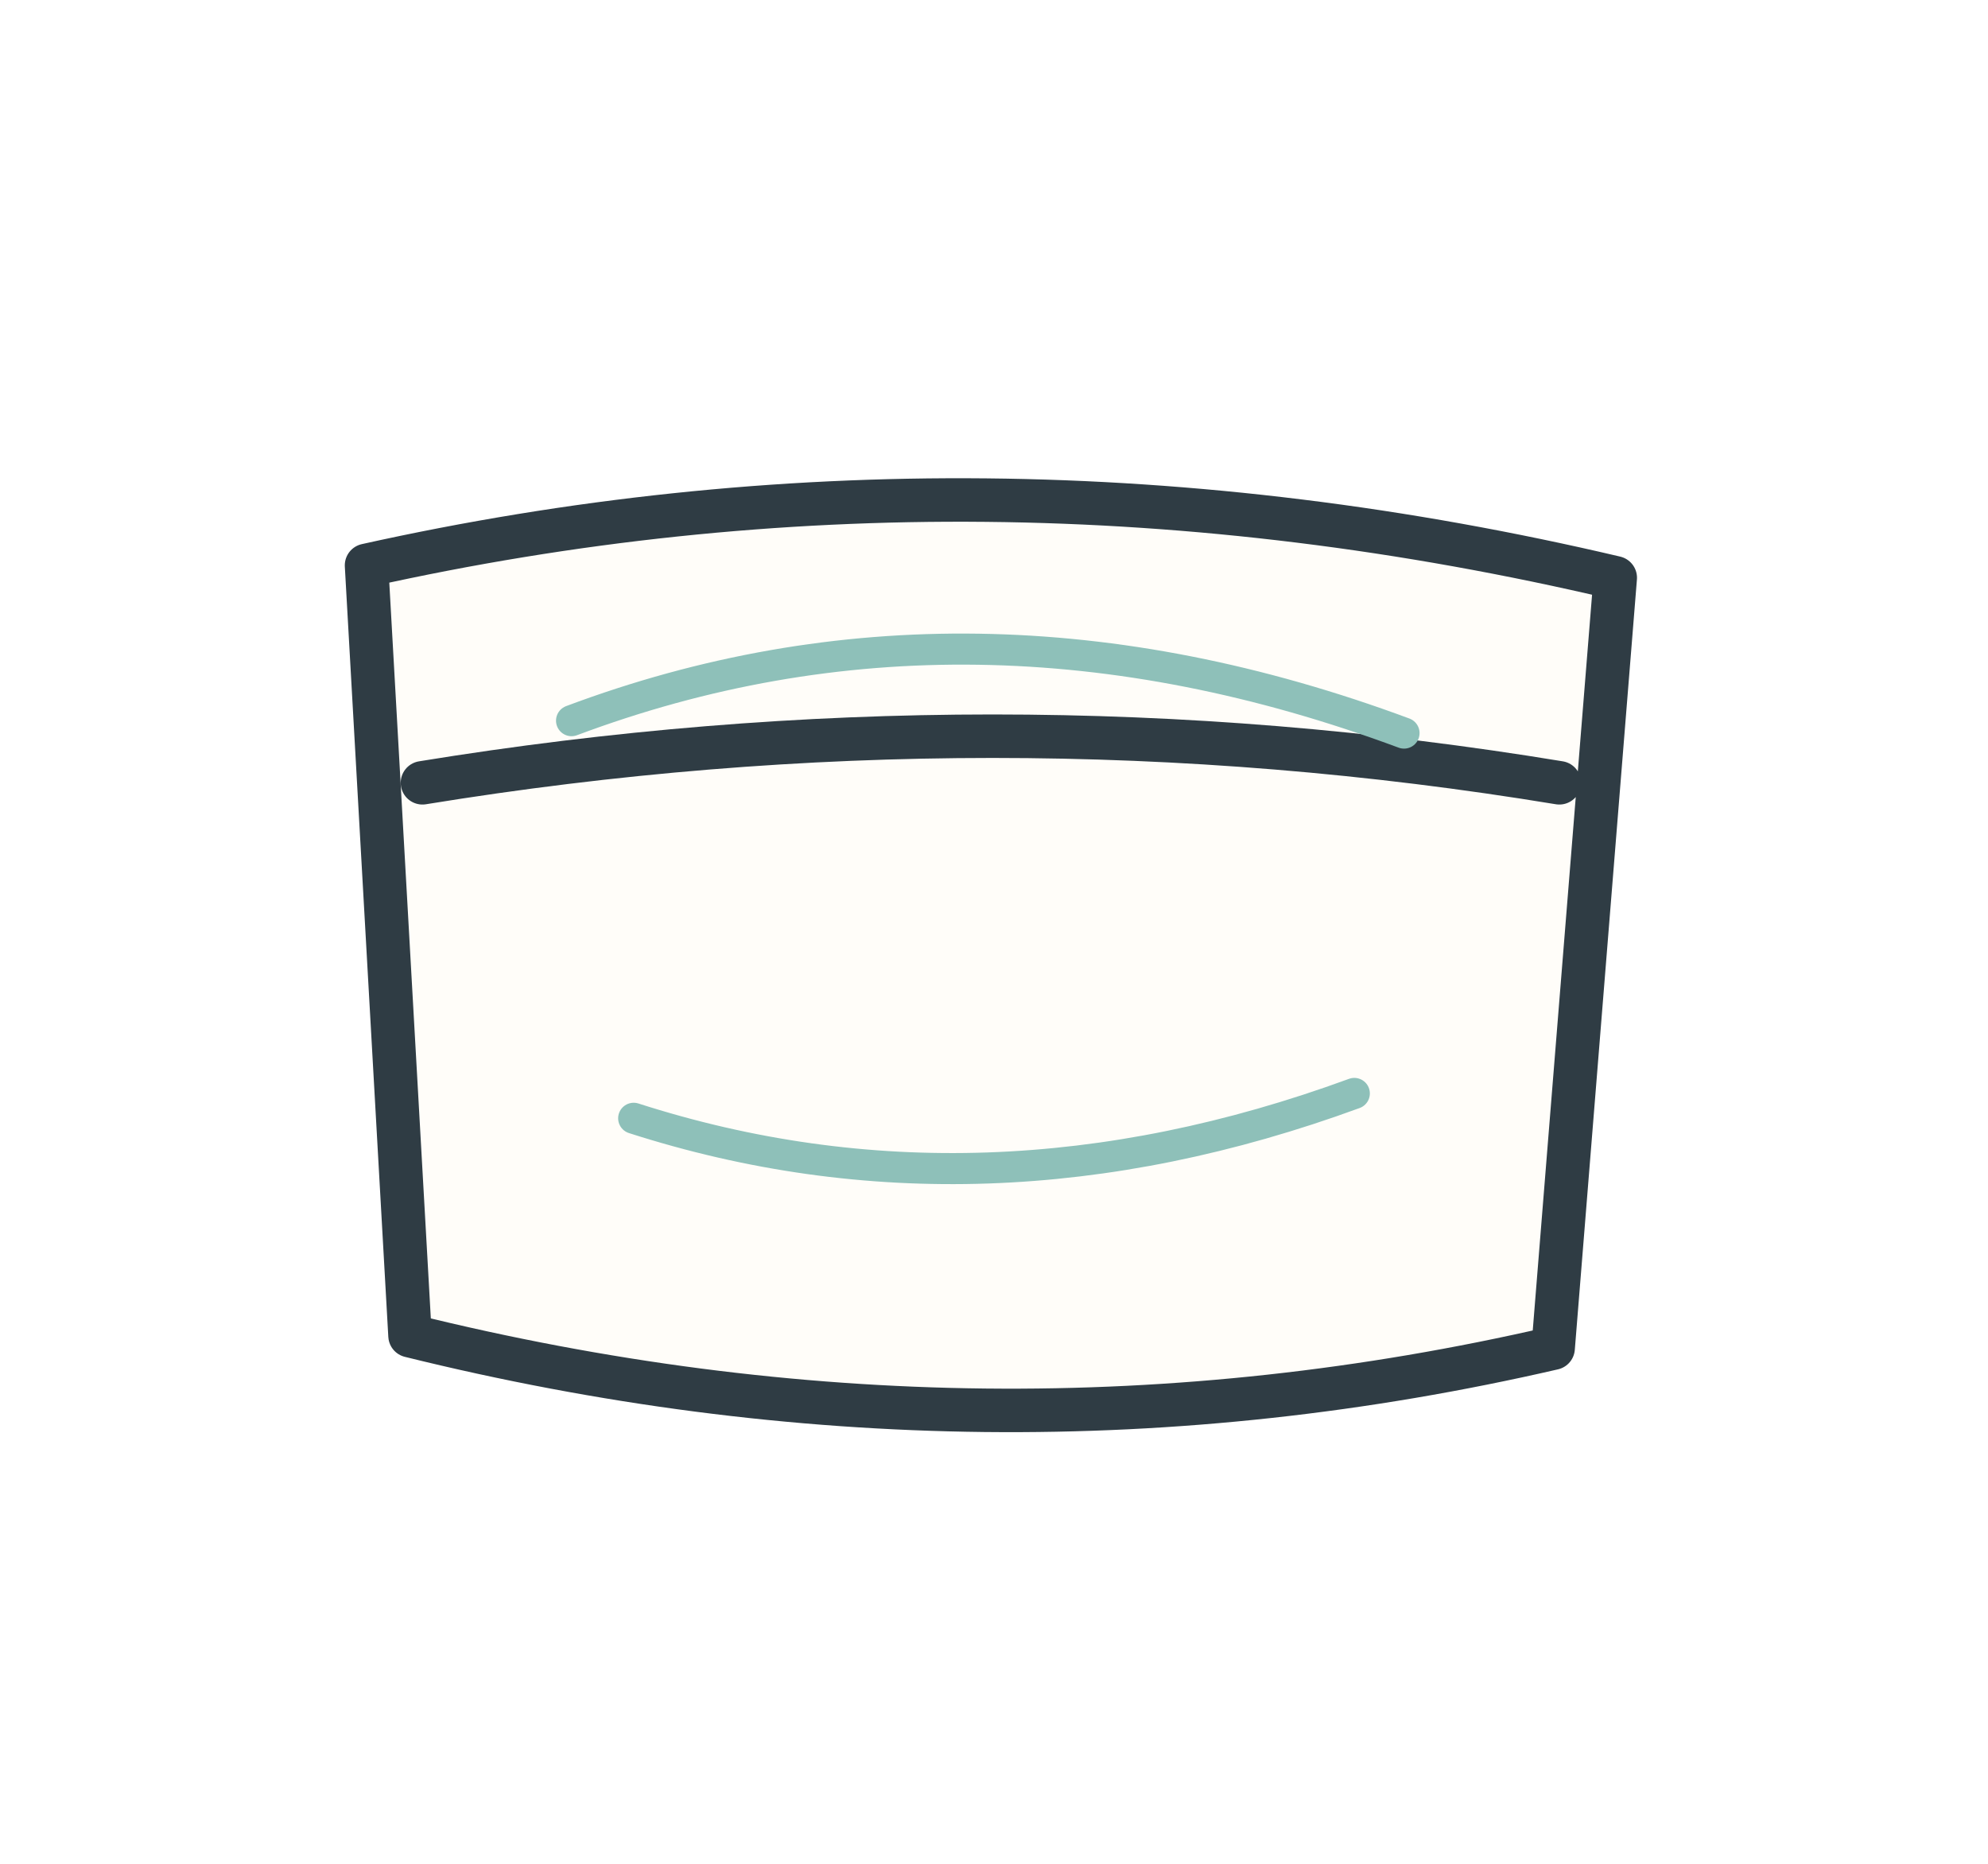
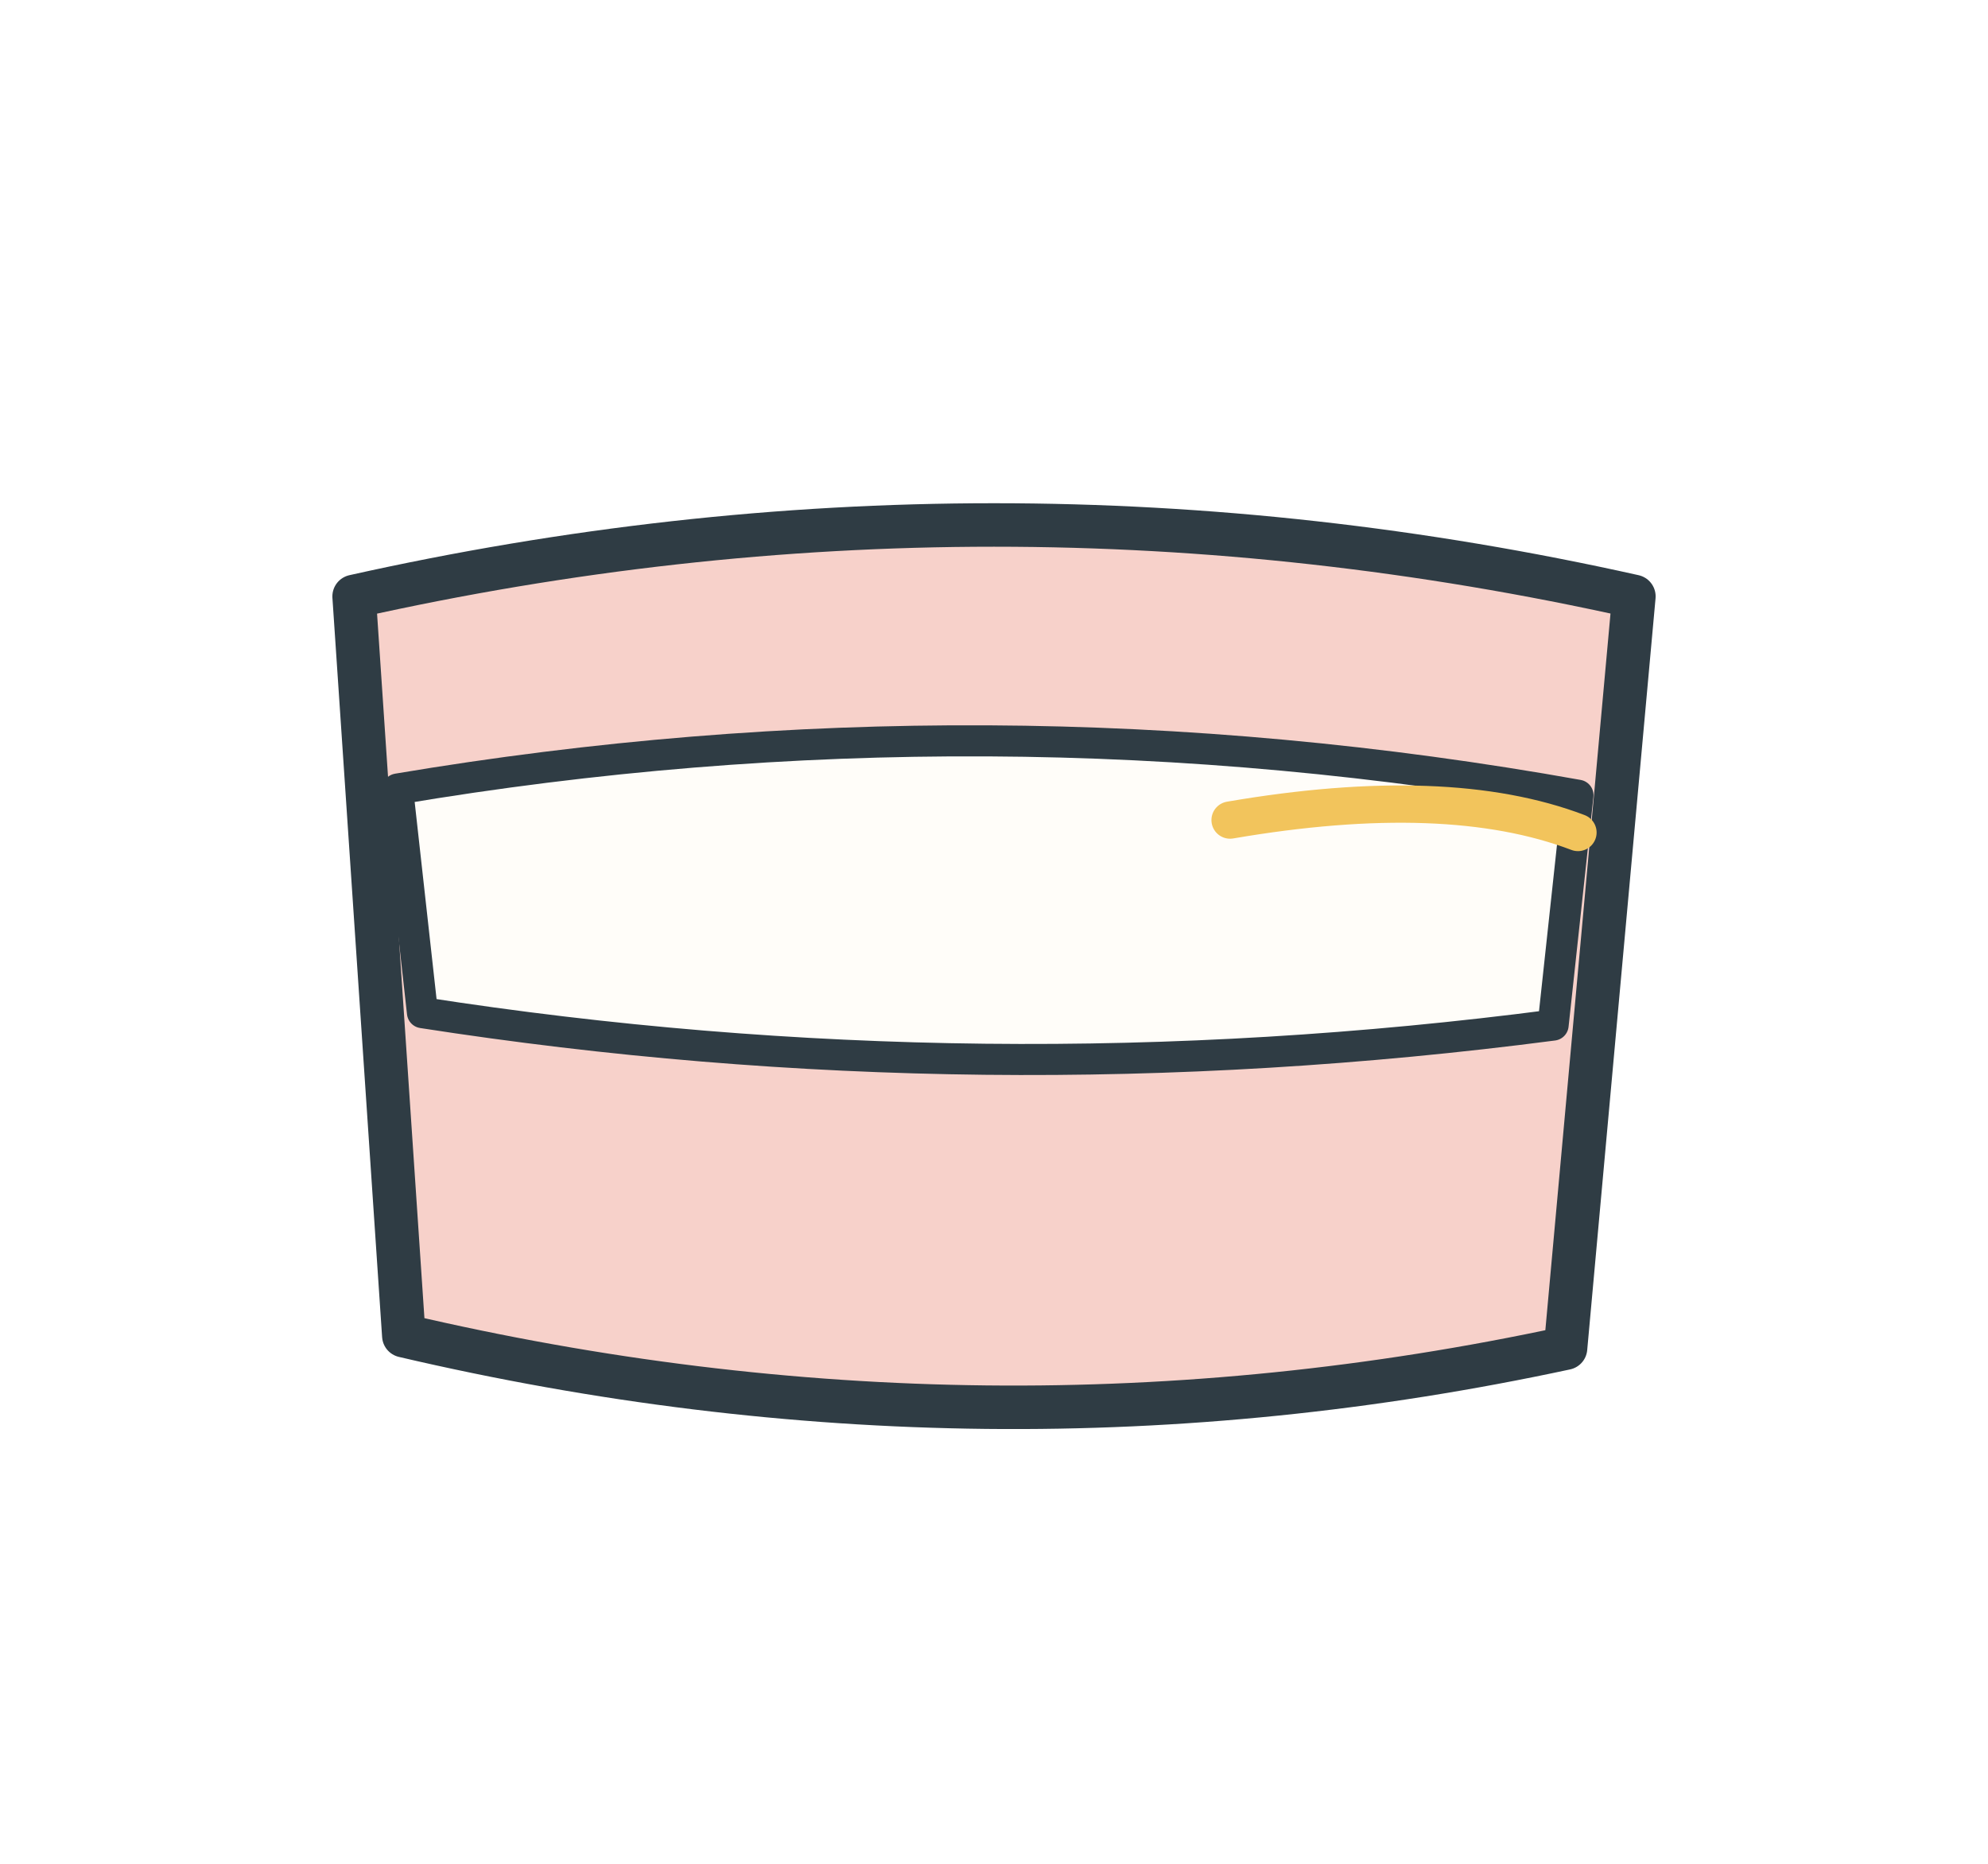
<svg xmlns="http://www.w3.org/2000/svg" viewBox="0 0 320 300">
  <g stroke-linecap="round" stroke-linejoin="round">
-     <path d="M59 91 Q158 69 260 93 L250 217 Q159 238 66 215Z M68 126 Q160 111 251 126" fill="#FFFDF9" stroke="#2F3C44" stroke-width="7" />
-     <path d="M92 116 Q156 92 226 118 M102 180 Q158 198 218 176" fill="none" stroke="#8EC0B9" stroke-width="5" />
+     <path d="M57 96 Q160 73 263 96 L252 217 Q159 237 65 215Z" fill="#E97A66" fill-opacity=".34" stroke="#2F3C44" stroke-width="7" />
+     <path d="M64 127 Q159 111 254 128 L250 165 Q158 177 68 163Z" fill="#FFFDF9" stroke="#2F3C44" stroke-width="5" />
+     <path d="M198 132 Q233 126 254 134" fill="none" stroke="#F2C45C" stroke-width="6" />
  </g>
</svg>
